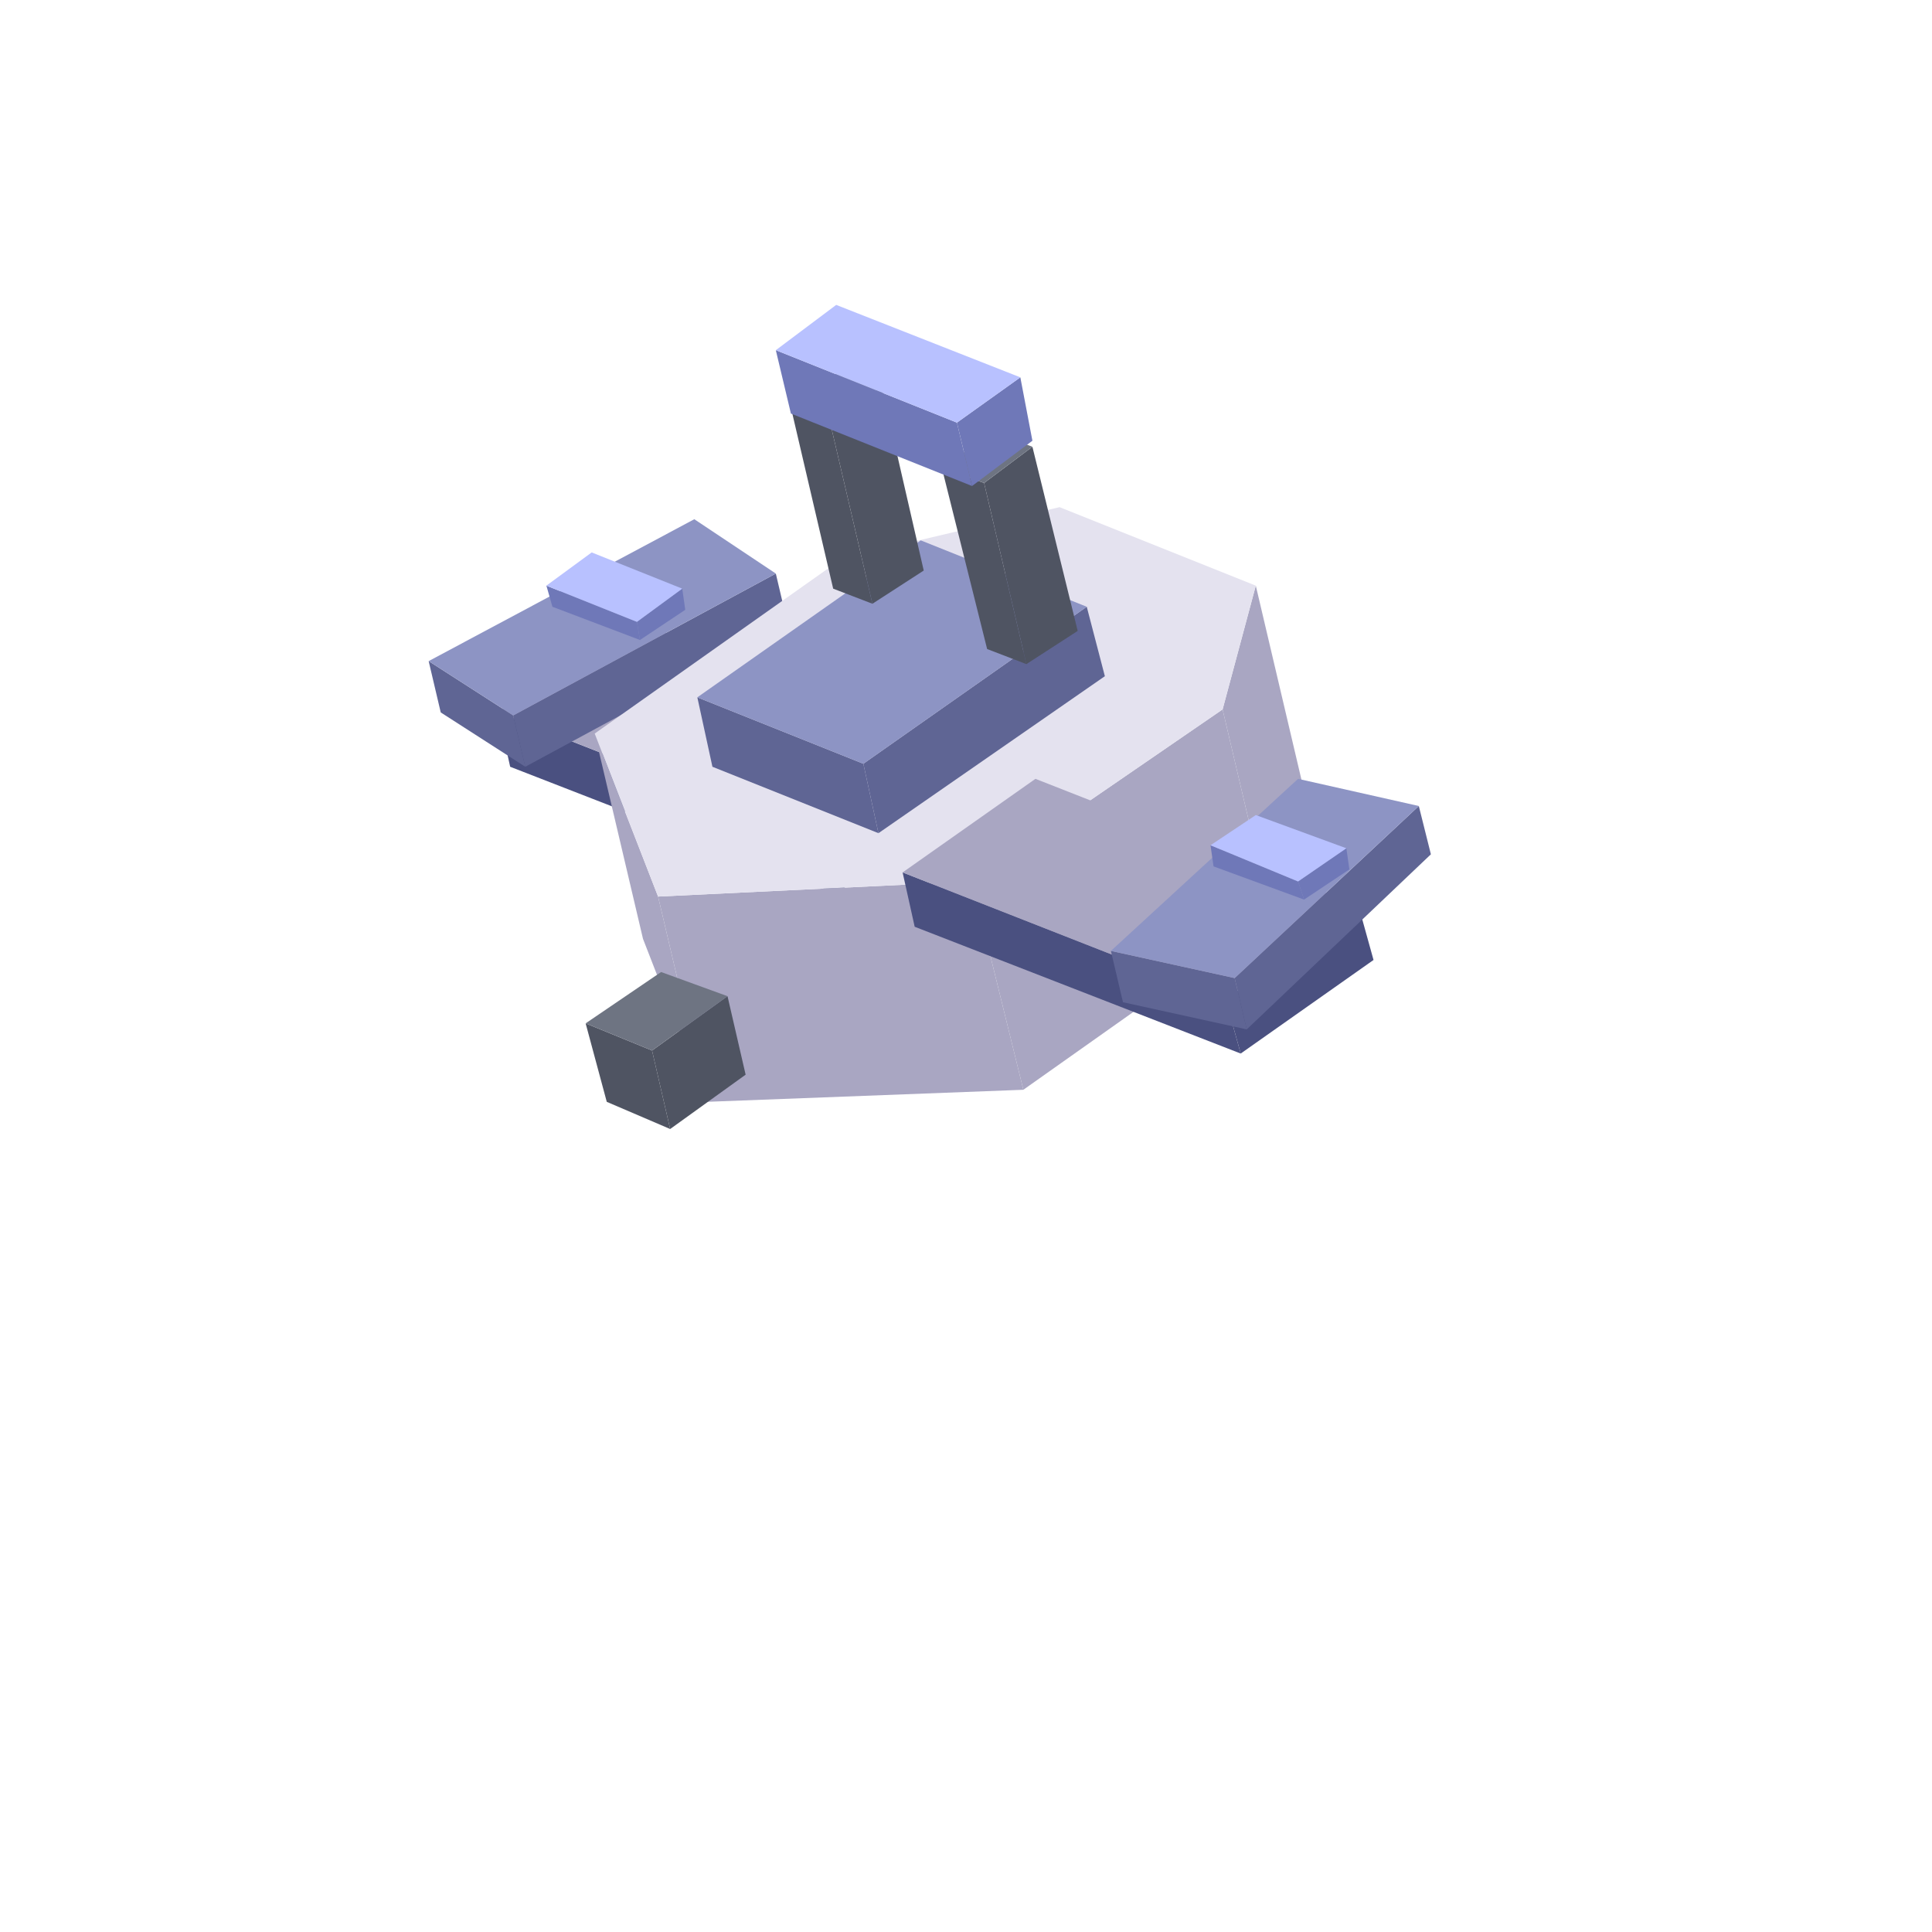
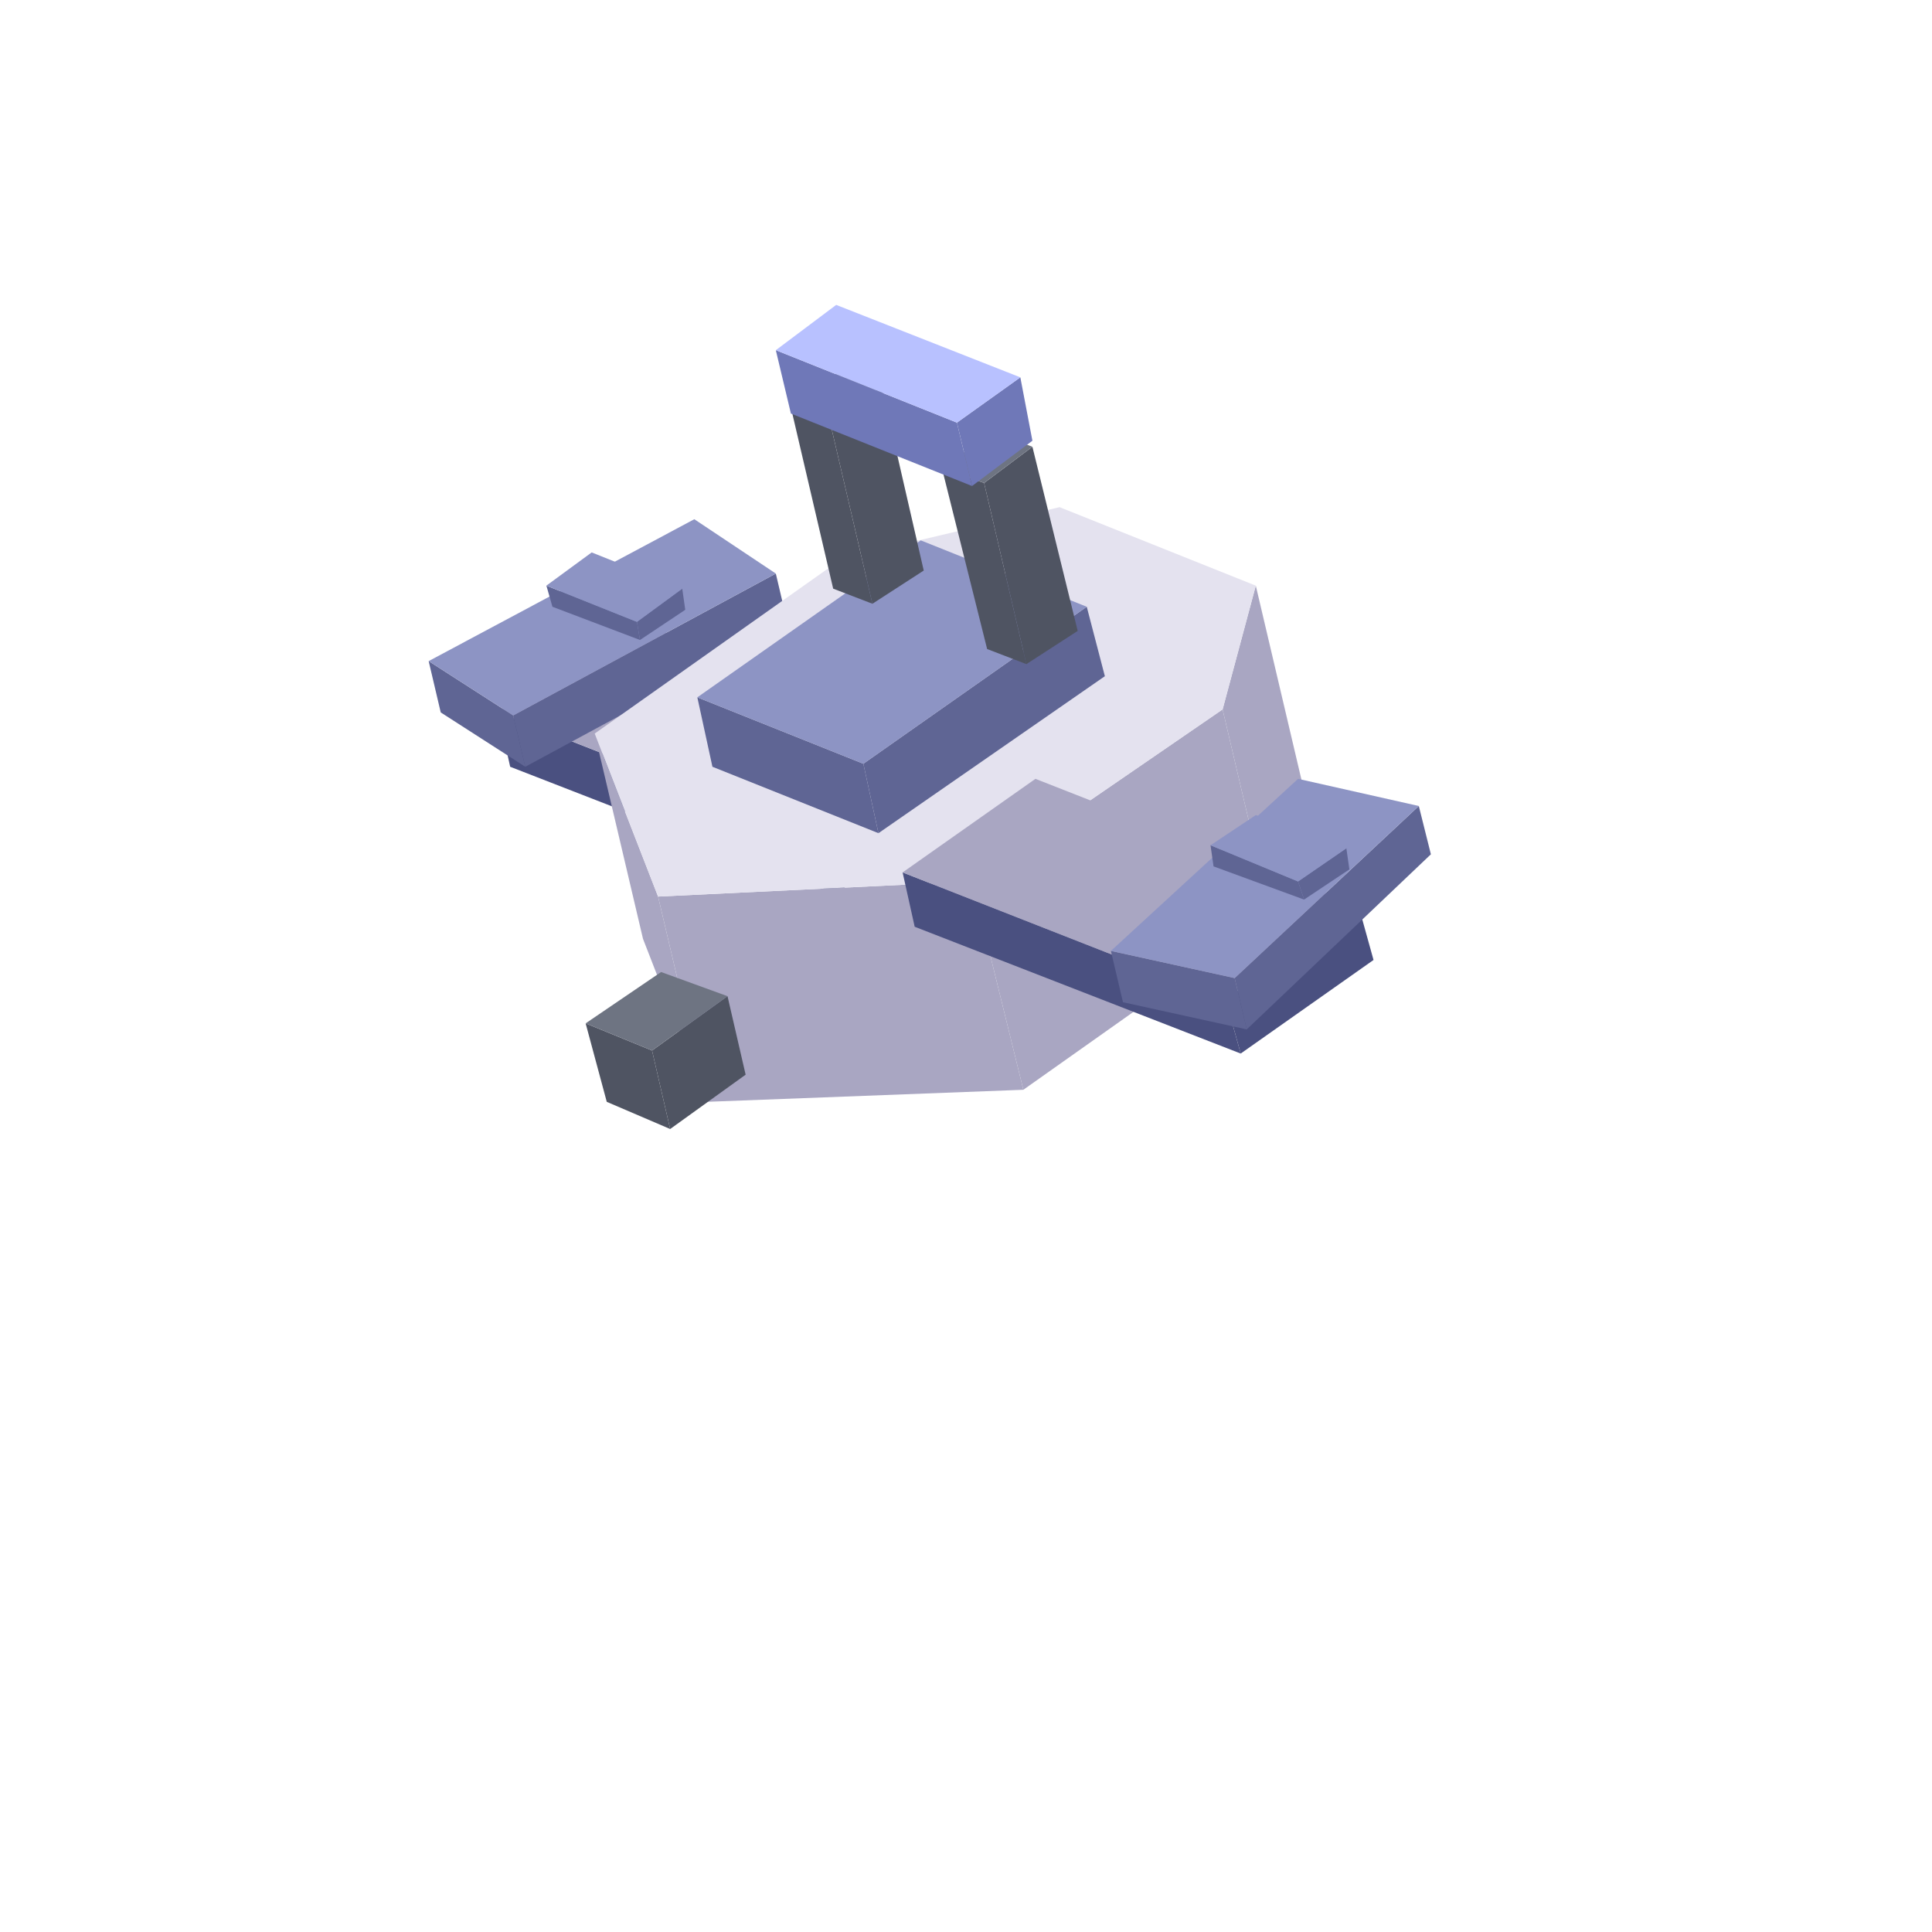
<svg xmlns="http://www.w3.org/2000/svg" width="28" height="28" viewBox="0 0 64 64">
  <polygon fill="#4a5080" points="27.2,27.8 31.6,24.7 32.1,26.5 27.7,29.6" />
  <polygon fill="#4a5080" points="16.5,23.6 27.2,27.8 27.7,29.6 16.9,25.4" />
  <polygon fill="#a9a6c2" points="31.6,24.7 27.2,27.8 16.5,23.6 20.9,20.5" />
  <polygon fill="#5f6594" points="17,23.7 25.7,19 26.1,20.7 17.4,25.4" />
  <polygon fill="#5f6594" points="14.2,21.9 17,23.7 17.4,25.4 14.6,23.6" />
  <polygon fill="#8d94c4" points="25.7,19 17,23.7 14.2,21.9 23,17.2" />
-   <polygon fill="#6f78b8" points="21.1,20.6 22.6,19.5 22.7,20.2 21.2,21.2" />
-   <polygon fill="#6f78b8" points="18.1,19.4 21.1,20.6 21.2,21.2 18.3,20.1" />
-   <polygon fill="#b8c1ff" points="22.6,19.5 21.1,20.6 18.1,19.4 19.6,18.3" />
+   <polygon fill="#5f6594" points="21.1,20.6 22.6,19.5 22.7,20.2 21.2,21.2" />
+   <polygon fill="#5f6594" points="18.1,19.4 21.1,20.6 21.2,21.2 18.3,20.1" />
+   <polygon fill="#8d94c4" points="22.6,19.5 21.1,20.6 18.1,19.4 19.6,18.3" />
  <polygon fill="#a9a6c2" points="40.5,23.5 41.6,19.4 43.2,26.2 42.1,30.3" />
  <polygon fill="#a9a6c2" points="32.2,29.2 40.5,23.5 42.1,30.3 33.9,36.1" />
  <polygon fill="#a9a6c2" points="21.8,29.7 32.2,29.2 33.9,36.1 23.4,36.5" />
  <polygon fill="#a9a6c2" points="19.7,24.3 21.8,29.7 23.4,36.5 21.3,31.1" />
  <polygon fill="#e4e2ef" points="41.6,19.4 40.5,23.5 32.2,29.2 21.8,29.7 19.7,24.3 27.9,18.5 35.1,16.8" />
  <polygon fill="#5f6594" points="28.6,25.3 36,20.1 36.6,22.4 29.1,27.6" />
  <polygon fill="#5f6594" points="23.1,23.1 28.6,25.3 29.1,27.6 23.6,25.4" />
  <polygon fill="#8d94c4" points="36,20.1 28.6,25.3 23.1,23.1 30.5,17.9" />
  <polygon fill="#4f5462" points="32.6,16 34.2,14.8 35.7,20.9 34,22" />
  <polygon fill="#4f5462" points="31.2,15.5 32.6,16 34,22 32.7,21.5" />
  <polygon fill="#6e7482" points="34.2,14.8 32.6,16 31.2,15.5 32.9,14.3" />
  <polygon fill="#4f5462" points="27.5,14 29.2,12.8 30.6,18.9 28.9,20" />
  <polygon fill="#4f5462" points="26.2,13.5 27.5,14 28.9,20 27.6,19.5" />
  <polygon fill="#6e7482" points="29.2,12.8 27.5,14 26.2,13.5 27.8,12.3" />
  <polygon fill="#6f78b8" points="31.7,14 33.8,12.5 34.2,14.6 32.2,16.1" />
  <polygon fill="#6f78b8" points="25.7,11.6 31.7,14 32.2,16.1 26.2,13.7" />
  <polygon fill="#b8c1ff" points="33.8,12.5 31.7,14 25.7,11.6 27.7,10.1" />
  <polygon fill="#4f5462" points="21.6,34.8 24.1,33 24.7,35.6 22.2,37.4" />
  <polygon fill="#4f5462" points="19.4,33.9 21.6,34.8 22.2,37.4 20.1,36.5" />
  <polygon fill="#6e7482" points="24.1,33 21.6,34.8 19.4,33.9 21.9,32.2" />
  <polygon fill="#4a5080" points="40.6,33.1 45,30 45.5,31.8 41.1,34.9" />
  <polygon fill="#4a5080" points="29.9,28.9 40.6,33.1 41.1,34.9 30.3,30.7" />
  <polygon fill="#a9a6c2" points="45,30 40.6,33.1 29.9,28.9 34.3,25.8" />
  <polygon fill="#5f6594" points="40.9,32.4 47,26.7 47.4,28.3 41.3,34.1" />
  <polygon fill="#5f6594" points="36.8,31.5 40.9,32.4 41.3,34.1 37.2,33.2" />
  <polygon fill="#8d94c4" points="47,26.7 40.9,32.4 36.8,31.5 43,25.8" />
-   <polygon fill="#6f78b8" points="43,29.2 44.6,28.1 44.7,28.8 43.2,29.8" />
-   <polygon fill="#6f78b8" points="40.1,28 43,29.2 43.2,29.8 40.2,28.7" />
-   <polygon fill="#b8c1ff" points="44.6,28.1 43,29.2 40.1,28 41.6,27" />
+   <polygon fill="#5f6594" points="43,29.2 44.6,28.1 44.7,28.8 43.2,29.8" />
+   <polygon fill="#5f6594" points="40.1,28 43,29.2 43.2,29.8 40.2,28.7" />
+   <polygon fill="#8d94c4" points="44.6,28.1 43,29.2 40.1,28 41.6,27" />
</svg>
